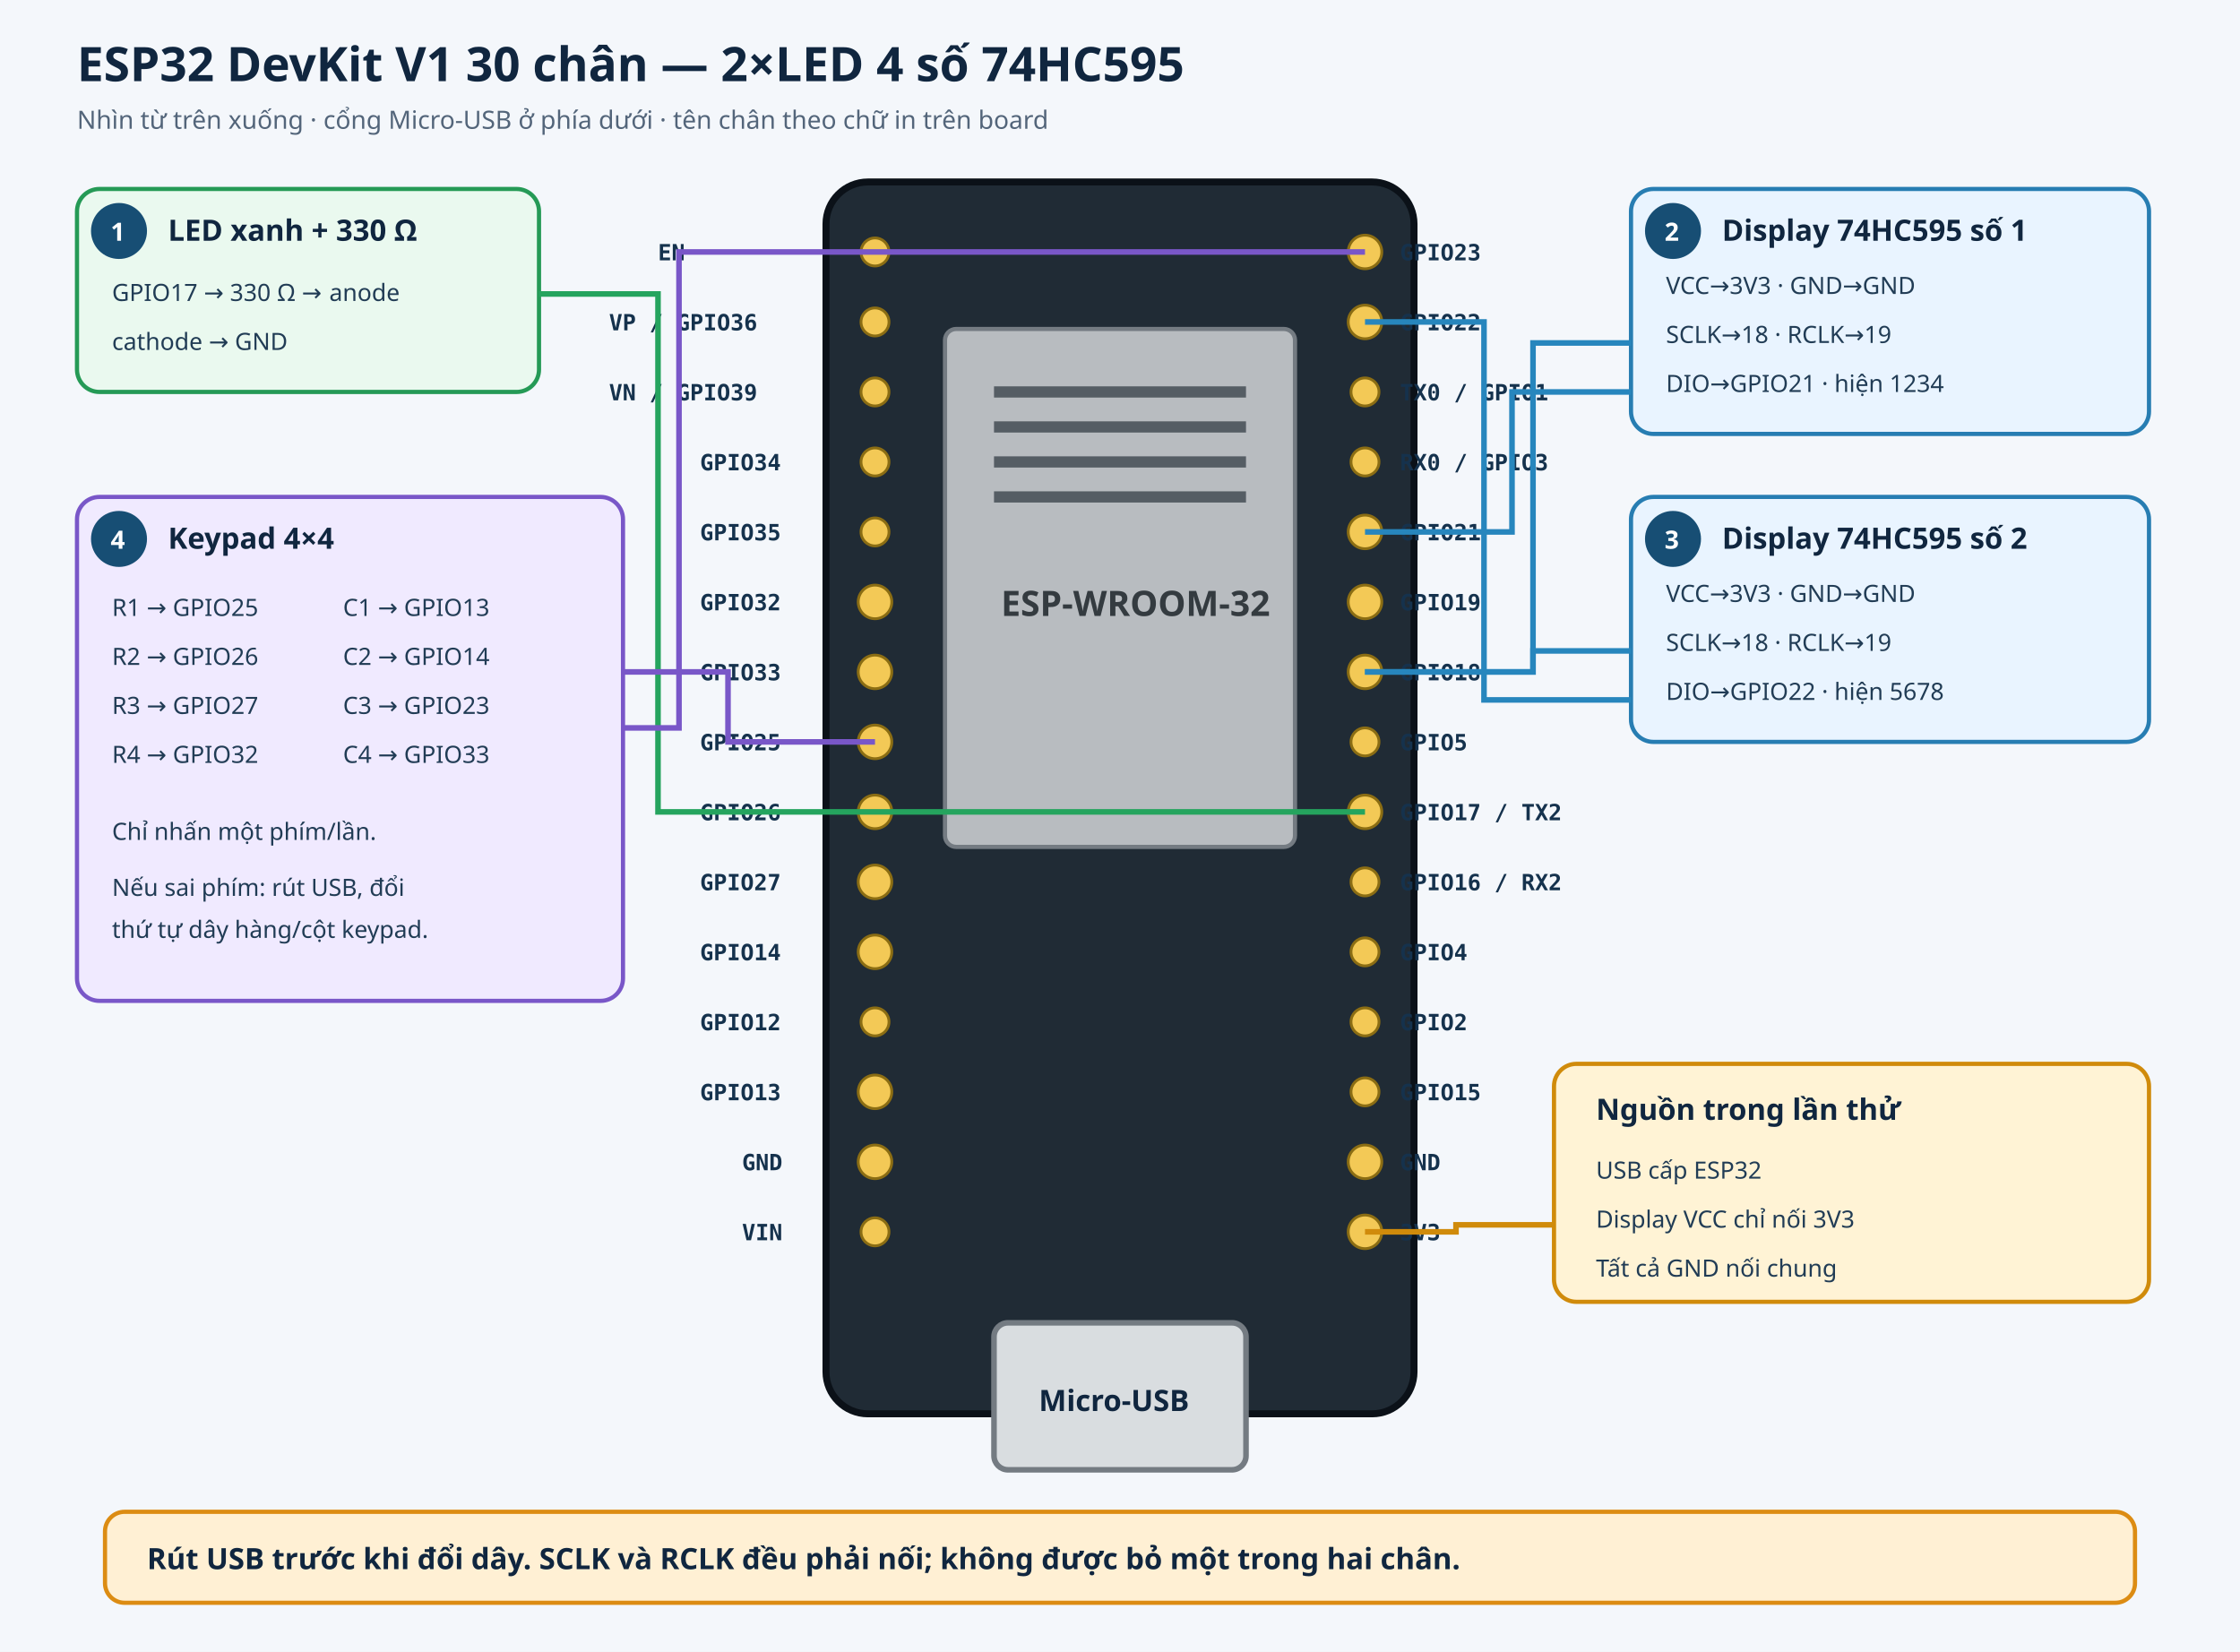
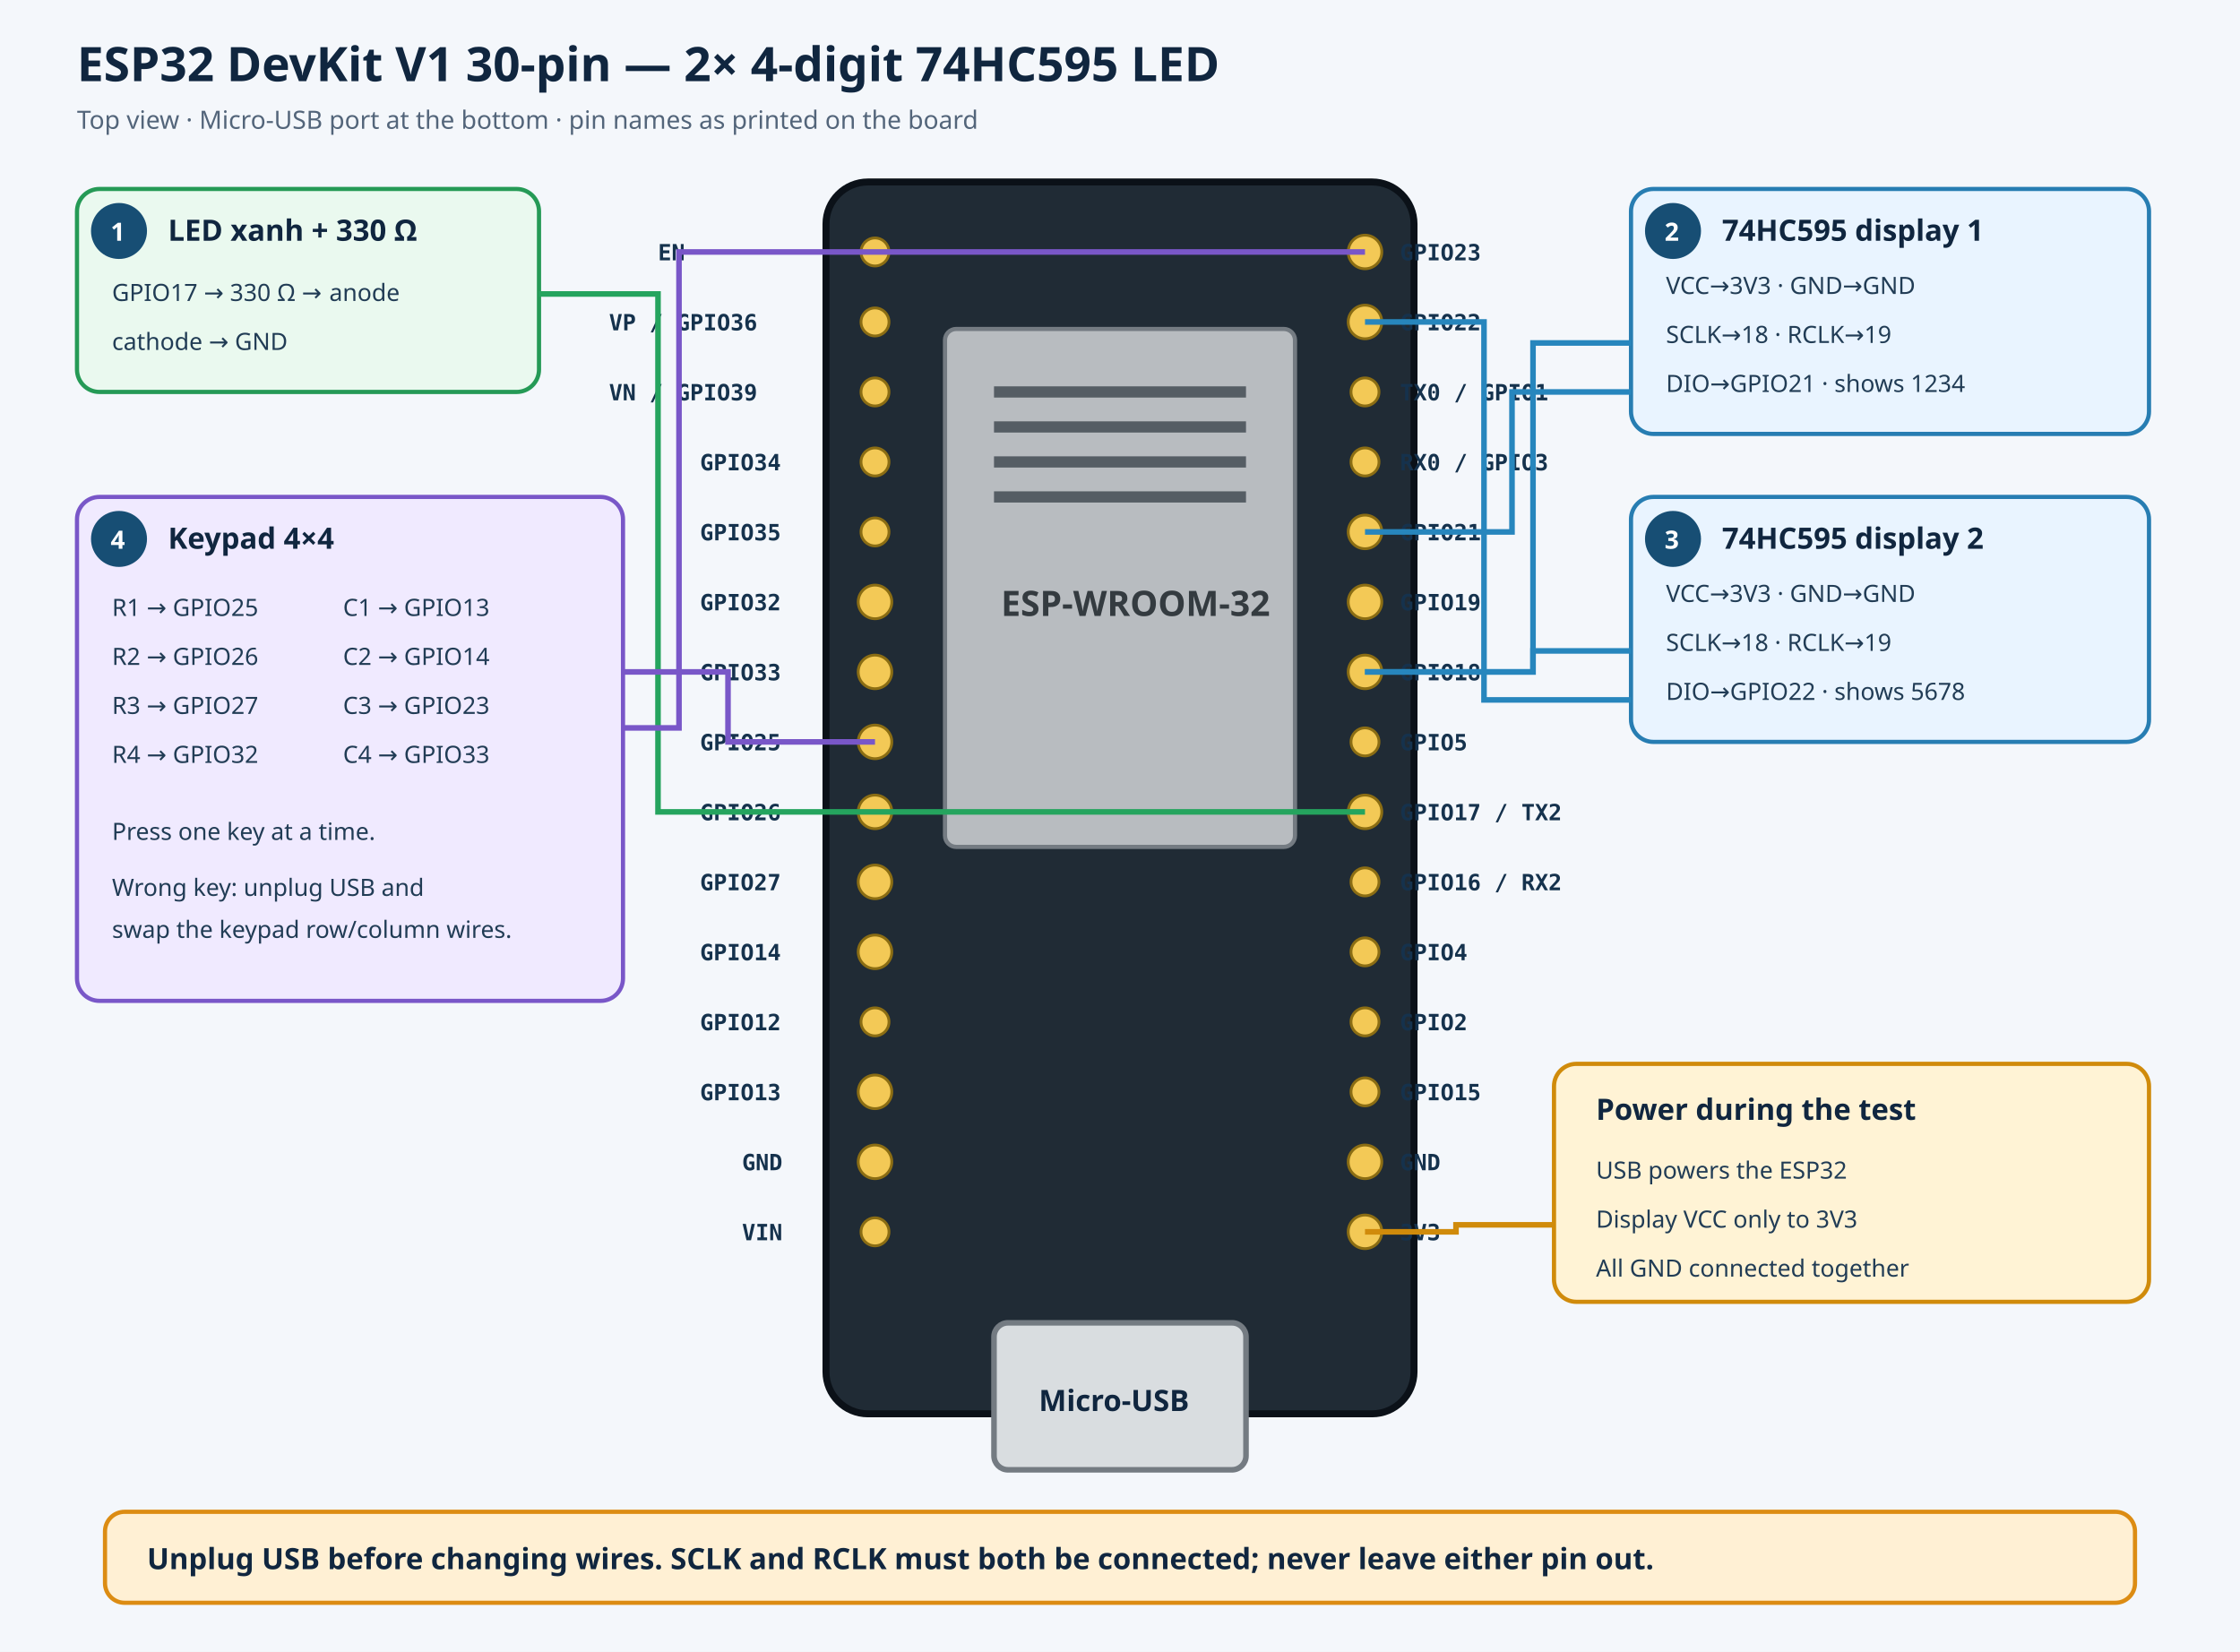
<svg xmlns="http://www.w3.org/2000/svg" width="1600" height="1180" viewBox="0 0 1600 1180">
  <defs>
    <style>
      .title{font:700 34px sans-serif;fill:#10263f}.sub{font:18px sans-serif;fill:#53657a}.board{fill:#202b35;stroke:#0b1118;stroke-width:5}.module{fill:#b8bcc0;stroke:#747b82;stroke-width:3}.antenna{fill:none;stroke:#555d64;stroke-width:8}.usb{fill:#d9dde0;stroke:#747b82;stroke-width:4}.pin{fill:#f3c956;stroke:#8b6d13;stroke-width:2}.label{font:700 16px monospace;fill:#15324d}.dim{font:14px sans-serif;fill:#586b7d}.used{fill:#e7f5ff;stroke:#2786bd;stroke-width:3}.power{fill:#fff3d5;stroke:#d08b0b;stroke-width:3}.led{fill:#eaf9ef;stroke:#259a56;stroke-width:3}.key{fill:#f0eaff;stroke:#7957c8;stroke-width:3}.display{fill:#e9f4ff;stroke:#277db2;stroke-width:3}.head{font:700 21px sans-serif;fill:#10263f}.text{font:17px sans-serif;fill:#213c55}.wire{fill:none;stroke-width:4}.wled{stroke:#25a45e}.wdisp{stroke:#2786bd}.wkey{stroke:#7957c8}.wpwr{stroke:#d08b0b}.warn{fill:#fff0d4;stroke:#dc8c13;stroke-width:3}.num{font:700 18px sans-serif;fill:#fff}.badge{fill:#174e74}
    </style>
  </defs>
  <rect width="1600" height="1180" fill="#f4f7fb" />
-   <text x="55" y="58" class="title">ESP32 DevKit V1 30 chân — 2×LED 4 số 74HC595</text>
-   <text x="55" y="92" class="sub">Nhìn từ trên xuống · cổng Micro-USB ở phía dưới · tên chân theo chữ in trên board</text>
+   <text x="55" y="58" class="title">ESP32 DevKit V1 30-pin — 2× 4-digit 74HC595 LED</text>
+   <text x="55" y="92" class="sub">Top view · Micro-USB port at the bottom · pin names as printed on the board</text>
  <rect x="590" y="130" width="420" height="880" rx="30" class="board" />
  <rect x="675" y="235" width="250" height="370" rx="8" class="module" />
  <path d="M710 280 h180 m-180 25 h180 m-180 25 h180 m-180 25 h180" class="antenna" />
  <text x="715" y="440" style="font:700 25px sans-serif;fill:#343b40">ESP-WROOM-32</text>
  <rect x="710" y="945" width="180" height="105" rx="10" class="usb" />
  <text x="742" y="1008" class="head">Micro-USB</text>
  <g>
    <circle cx="625" cy="180" r="10" class="pin" />
    <text x="470" y="186" class="label">EN</text>
    <circle cx="625" cy="230" r="10" class="pin" />
    <text x="435" y="236" class="label">VP / GPIO36</text>
    <circle cx="625" cy="280" r="10" class="pin" />
    <text x="435" y="286" class="label">VN / GPIO39</text>
    <circle cx="625" cy="330" r="10" class="pin" />
    <text x="500" y="336" class="label">GPIO34</text>
    <circle cx="625" cy="380" r="10" class="pin" />
    <text x="500" y="386" class="label">GPIO35</text>
    <circle cx="625" cy="430" r="12" class="pin" />
    <text x="500" y="436" class="label">GPIO32</text>
    <circle cx="625" cy="480" r="12" class="pin" />
    <text x="500" y="486" class="label">GPIO33</text>
    <circle cx="625" cy="530" r="12" class="pin" />
    <text x="500" y="536" class="label">GPIO25</text>
    <circle cx="625" cy="580" r="12" class="pin" />
    <text x="500" y="586" class="label">GPIO26</text>
    <circle cx="625" cy="630" r="12" class="pin" />
    <text x="500" y="636" class="label">GPIO27</text>
    <circle cx="625" cy="680" r="12" class="pin" />
    <text x="500" y="686" class="label">GPIO14</text>
    <circle cx="625" cy="730" r="10" class="pin" />
    <text x="500" y="736" class="label">GPIO12</text>
    <circle cx="625" cy="780" r="12" class="pin" />
    <text x="500" y="786" class="label">GPIO13</text>
    <circle cx="625" cy="830" r="12" class="pin" />
    <text x="530" y="836" class="label">GND</text>
    <circle cx="625" cy="880" r="10" class="pin" />
    <text x="530" y="886" class="label">VIN</text>
  </g>
  <g>
    <circle cx="975" cy="180" r="12" class="pin" />
    <text x="1000" y="186" class="label">GPIO23</text>
    <circle cx="975" cy="230" r="12" class="pin" />
    <text x="1000" y="236" class="label">GPIO22</text>
    <circle cx="975" cy="280" r="10" class="pin" />
    <text x="1000" y="286" class="label">TX0 / GPIO1</text>
    <circle cx="975" cy="330" r="10" class="pin" />
    <text x="1000" y="336" class="label">RX0 / GPIO3</text>
    <circle cx="975" cy="380" r="12" class="pin" />
    <text x="1000" y="386" class="label">GPIO21</text>
    <circle cx="975" cy="430" r="12" class="pin" />
    <text x="1000" y="436" class="label">GPIO19</text>
    <circle cx="975" cy="480" r="12" class="pin" />
    <text x="1000" y="486" class="label">GPIO18</text>
    <circle cx="975" cy="530" r="10" class="pin" />
    <text x="1000" y="536" class="label">GPIO5</text>
    <circle cx="975" cy="580" r="12" class="pin" />
    <text x="1000" y="586" class="label">GPIO17 / TX2</text>
    <circle cx="975" cy="630" r="10" class="pin" />
    <text x="1000" y="636" class="label">GPIO16 / RX2</text>
    <circle cx="975" cy="680" r="10" class="pin" />
    <text x="1000" y="686" class="label">GPIO4</text>
    <circle cx="975" cy="730" r="10" class="pin" />
    <text x="1000" y="736" class="label">GPIO2</text>
    <circle cx="975" cy="780" r="10" class="pin" />
    <text x="1000" y="786" class="label">GPIO15</text>
    <circle cx="975" cy="830" r="12" class="pin" />
    <text x="1000" y="836" class="label">GND</text>
    <circle cx="975" cy="880" r="12" class="pin" />
    <text x="1000" y="886" class="label">3V3</text>
  </g>
  <rect x="55" y="135" width="330" height="145" rx="16" class="led" />
  <circle cx="85" cy="165" r="20" class="badge" />
  <text x="79" y="172" class="num">1</text>
  <text x="120" y="172" class="head">LED xanh + 330 Ω</text>
  <text x="80" y="215" class="text">GPIO17 → 330 Ω → anode</text>
  <text x="80" y="250" class="text">cathode → GND</text>
  <path d="M385 210 H470 V580 H975" class="wire wled" />
  <rect x="1165" y="135" width="370" height="175" rx="16" class="display" />
  <circle cx="1195" cy="165" r="20" class="badge" />
  <text x="1189" y="172" class="num">2</text>
-   <text x="1230" y="172" class="head">Display 74HC595 số 1</text>
+   <text x="1230" y="172" class="head">74HC595 display 1</text>
  <text x="1190" y="210" class="text">VCC→3V3 · GND→GND</text>
  <text x="1190" y="245" class="text">SCLK→18 · RCLK→19</text>
-   <text x="1190" y="280" class="text">DIO→GPIO21 · hiện 1234</text>
+   <text x="1190" y="280" class="text">DIO→GPIO21 · shows 1234</text>
  <path d="M1165 245 H1095 V480 H975" class="wire wdisp" />
  <path d="M1165 280 H1080 V380 H975" class="wire wdisp" />
  <rect x="1165" y="355" width="370" height="175" rx="16" class="display" />
  <circle cx="1195" cy="385" r="20" class="badge" />
  <text x="1189" y="392" class="num">3</text>
-   <text x="1230" y="392" class="head">Display 74HC595 số 2</text>
+   <text x="1230" y="392" class="head">74HC595 display 2</text>
  <text x="1190" y="430" class="text">VCC→3V3 · GND→GND</text>
  <text x="1190" y="465" class="text">SCLK→18 · RCLK→19</text>
-   <text x="1190" y="500" class="text">DIO→GPIO22 · hiện 5678</text>
+   <text x="1190" y="500" class="text">DIO→GPIO22 · shows 5678</text>
  <path d="M1165 465 H1095 V480 H975" class="wire wdisp" />
  <path d="M1165 500 H1060 V230 H975" class="wire wdisp" />
  <rect x="55" y="355" width="390" height="360" rx="16" class="key" />
  <circle cx="85" cy="385" r="20" class="badge" />
  <text x="79" y="392" class="num">4</text>
  <text x="120" y="392" class="head">Keypad 4×4</text>
  <text x="80" y="440" class="text">R1 → GPIO25</text>
  <text x="80" y="475" class="text">R2 → GPIO26</text>
  <text x="80" y="510" class="text">R3 → GPIO27</text>
  <text x="80" y="545" class="text">R4 → GPIO32</text>
  <text x="245" y="440" class="text">C1 → GPIO13</text>
  <text x="245" y="475" class="text">C2 → GPIO14</text>
  <text x="245" y="510" class="text">C3 → GPIO23</text>
  <text x="245" y="545" class="text">C4 → GPIO33</text>
-   <text x="80" y="600" class="text">Chỉ nhấn một phím/lần.</text>
-   <text x="80" y="640" class="text">Nếu sai phím: rút USB, đổi</text>
-   <text x="80" y="670" class="text">thứ tự dây hàng/cột keypad.</text>
+   <text x="80" y="600" class="text">Press one key at a time.</text>
+   <text x="80" y="640" class="text">Wrong key: unplug USB and</text>
+   <text x="80" y="670" class="text">swap the keypad row/column wires.</text>
  <path d="M445 480 H520 V530 H625" class="wire wkey" />
  <path d="M445 520 H485 V180 H975" class="wire wkey" />
  <rect x="1110" y="760" width="425" height="170" rx="16" class="power" />
-   <text x="1140" y="800" class="head">Nguồn trong lần thử</text>
-   <text x="1140" y="842" class="text">USB cấp ESP32</text>
-   <text x="1140" y="877" class="text">Display VCC chỉ nối 3V3</text>
-   <text x="1140" y="912" class="text">Tất cả GND nối chung</text>
+   <text x="1140" y="800" class="head">Power during the test</text>
+   <text x="1140" y="842" class="text">USB powers the ESP32</text>
+   <text x="1140" y="877" class="text">Display VCC only to 3V3</text>
+   <text x="1140" y="912" class="text">All GND connected together</text>
  <path d="M1110 875 H1040 V880 H975" class="wire wpwr" />
  <rect x="75" y="1080" width="1450" height="65" rx="14" class="warn" />
-   <text x="105" y="1121" class="head">Rút USB trước khi đổi dây. SCLK và RCLK đều phải nối; không được bỏ một trong hai chân.</text>
+   <text x="105" y="1121" class="head">Unplug USB before changing wires. SCLK and RCLK must both be connected; never leave either pin out.</text>
</svg>
